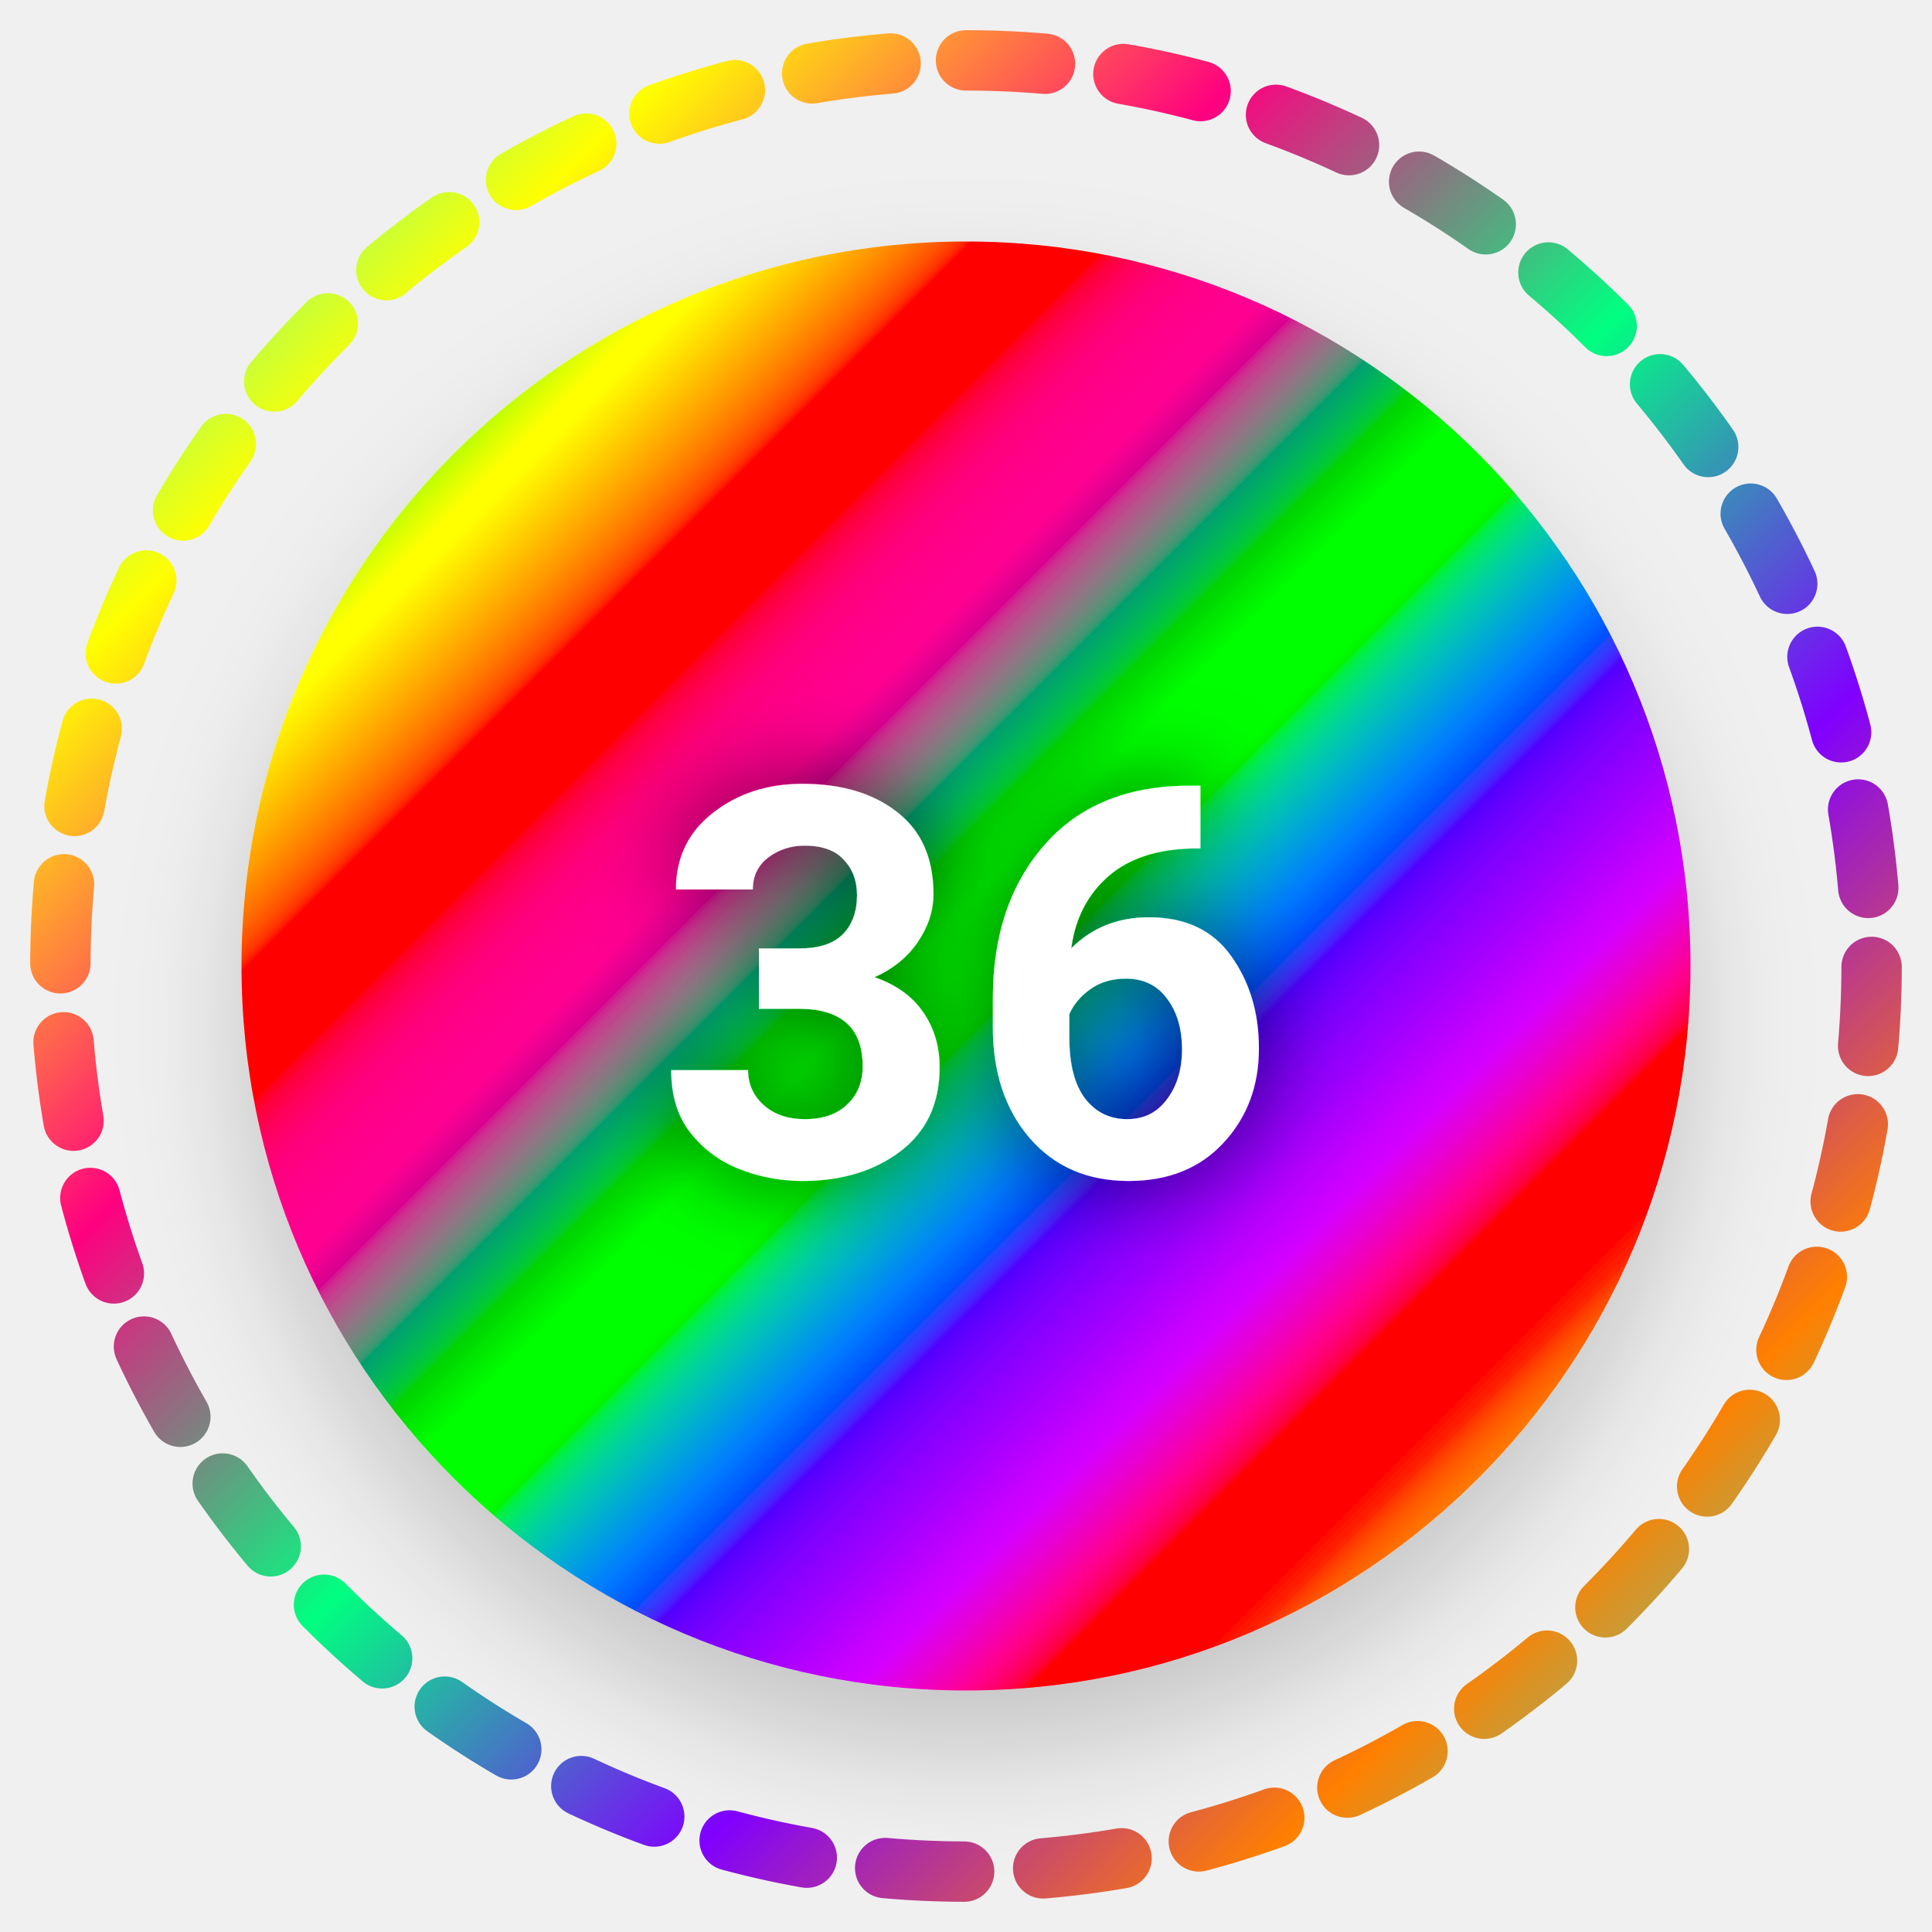
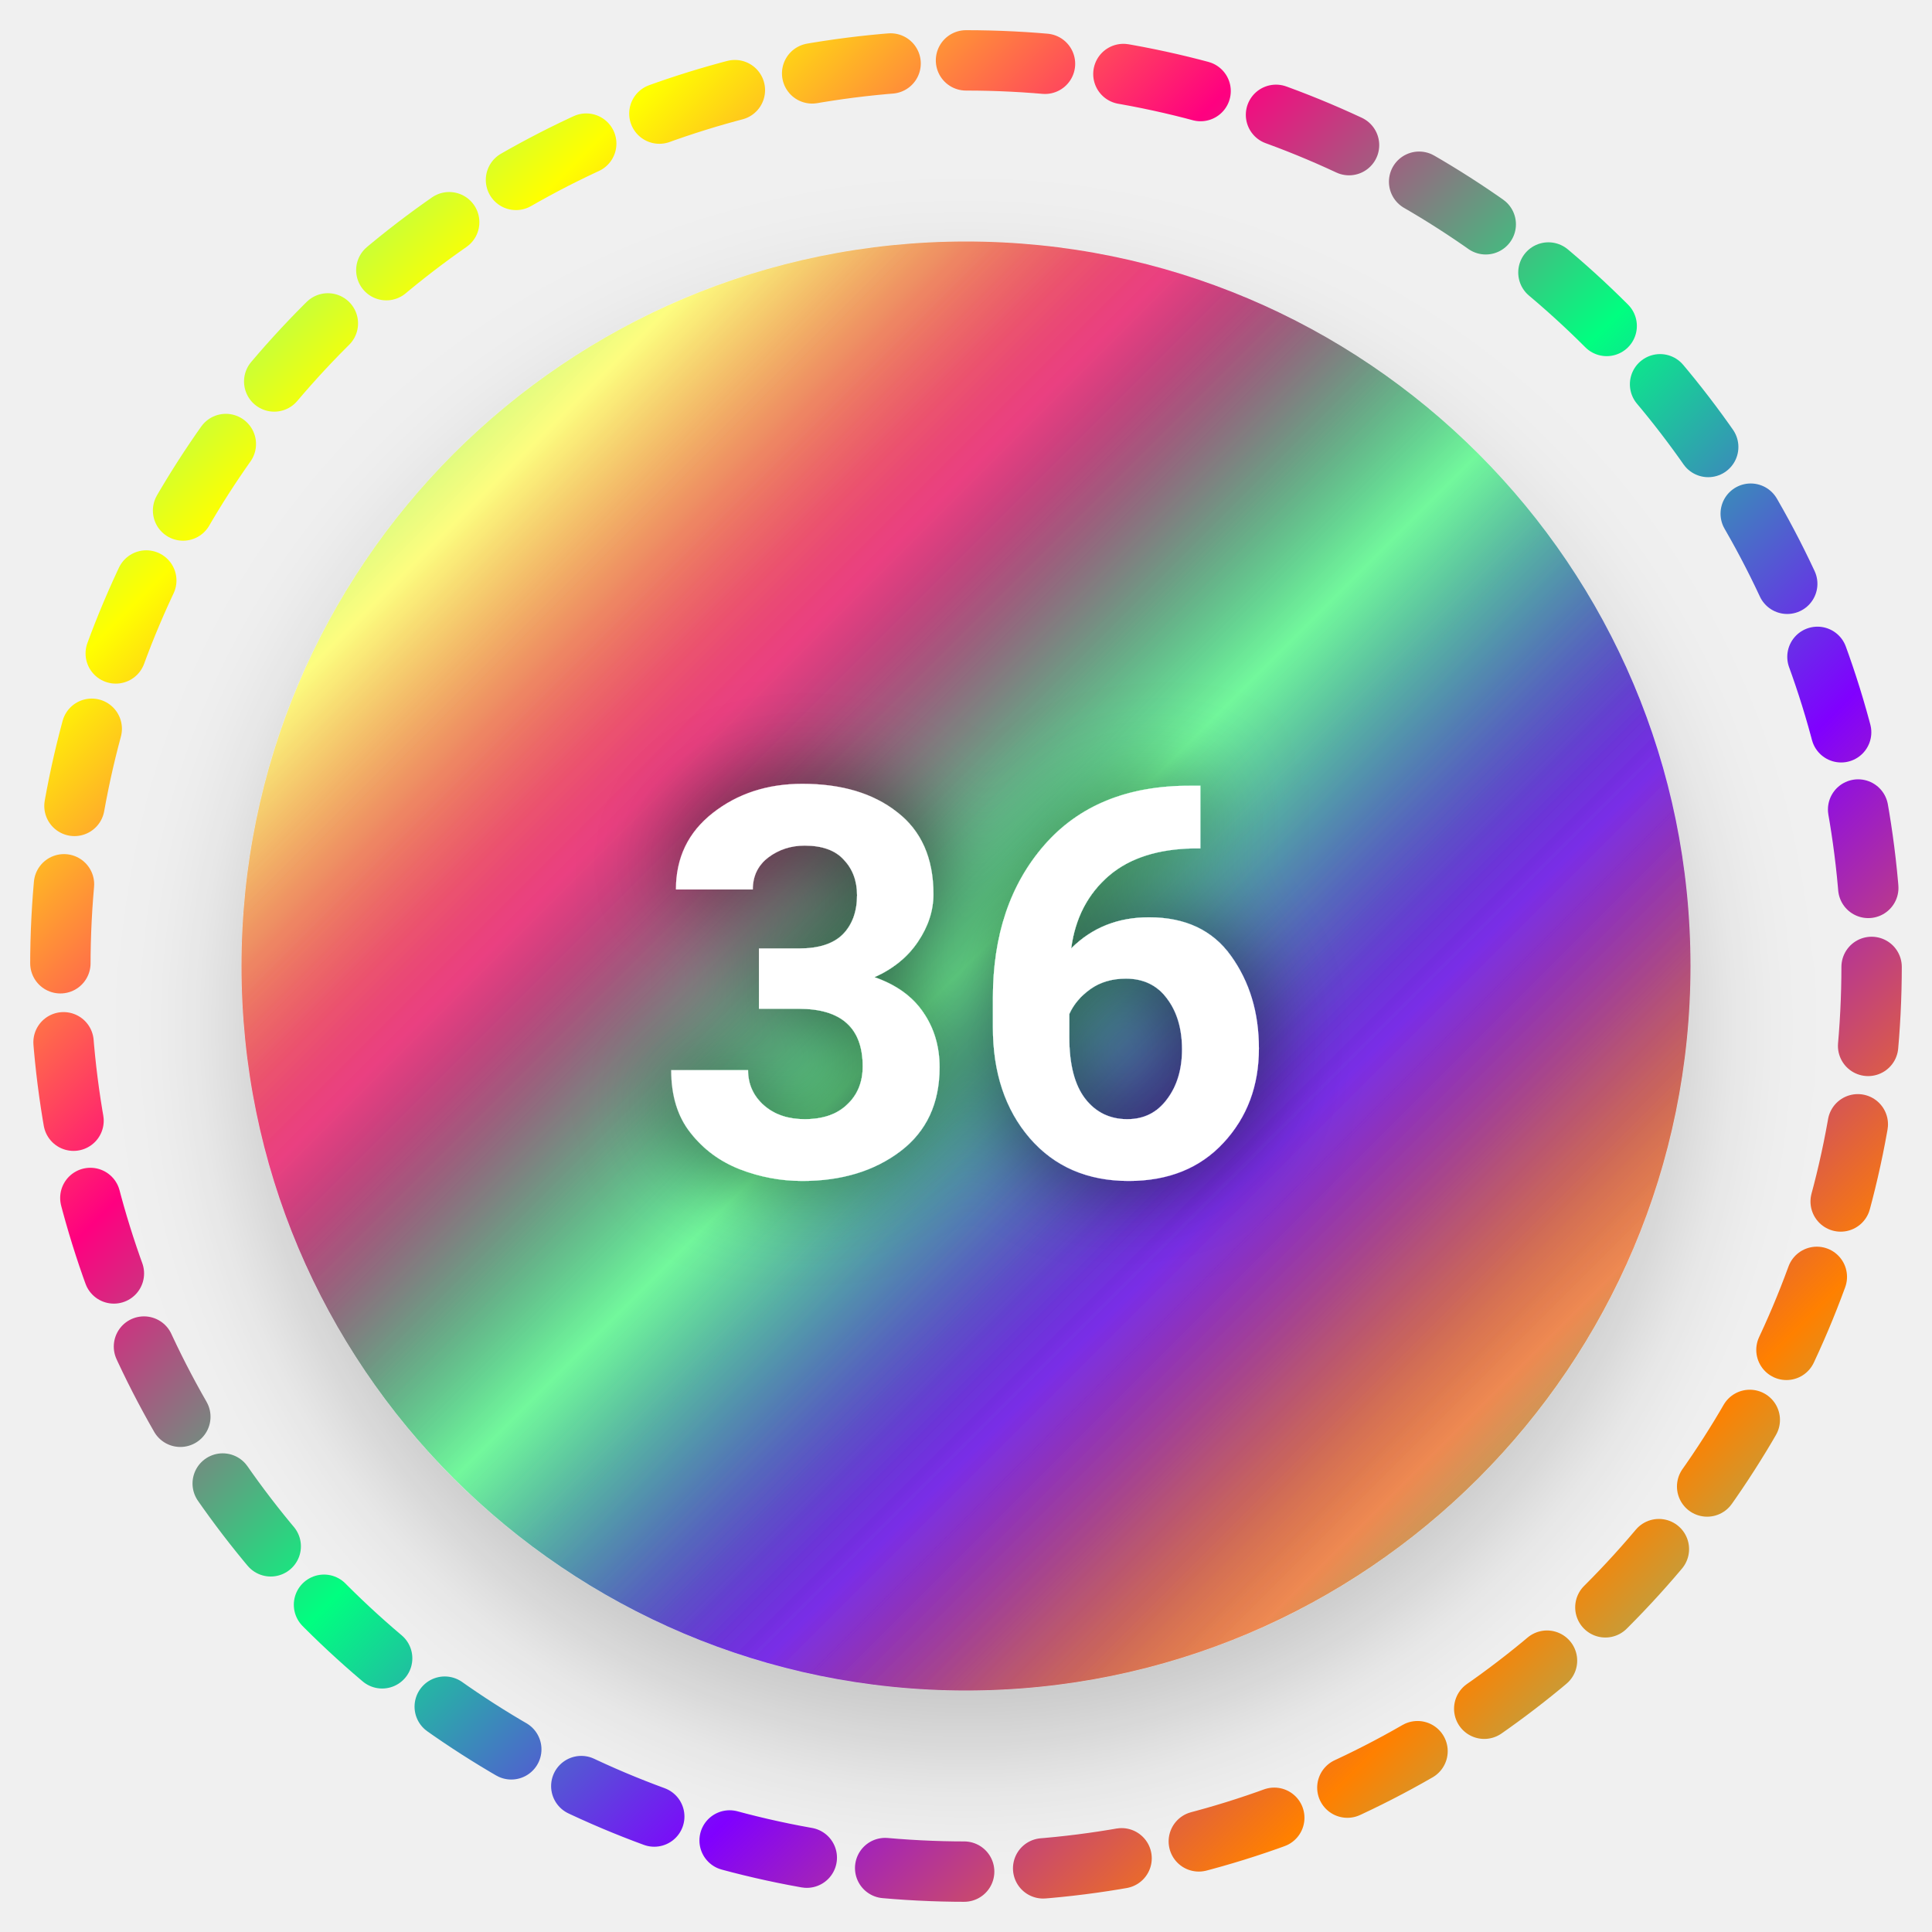
<svg xmlns="http://www.w3.org/2000/svg" width="64" height="64" viewBox="0 0 64 64" role="img" aria-label="Level 36">
  <defs>
    <linearGradient id="ring" x1="0" y1="0" x2="1" y2="1">
      <stop offset="0%" stop-color="#B87333" />
      <stop offset="100%" stop-color="#D18E52" />
    </linearGradient>
    <linearGradient id="inner" x1="0" y1="0" x2="1" y2="1">
      <stop offset="0%" stop-color="#00ffff" />
      <stop offset="17%" stop-color="#ffff00" />
      <stop offset="33%" stop-color="#ff0080" />
      <stop offset="50%" stop-color="#00ff80" />
      <stop offset="67%" stop-color="#8000ff" />
      <stop offset="83%" stop-color="#ff8000" />
      <stop offset="100%" stop-color="#00ffff" />
    </linearGradient>
    <filter id="shadow" x="-20%" y="-20%" width="140%" height="140%">
      <feDropShadow dx="0" dy="2" stdDeviation="2" flood-color="#000" flood-opacity=".18" />
    </filter>
    <filter id="saturation" x="-20%" y="-20%" width="140%" height="140%">
-       <feColorMatrix type="saturate" values="2.3" />
+       <feColorMatrix type="saturate" values="0.77" />
    </filter>
    <filter id="text-shadow" x="-50%" y="-50%" width="200%" height="200%">
      <feDropShadow dx="0" dy="0" stdDeviation="1.5" flood-color="#000" flood-opacity="0.6" />
    </filter>
  </defs>
  <g filter="url(#shadow)">
    <circle cx="32" cy="32" r="24" fill="url(#inner)" filter="url(#saturation)" />
  </g>
  <text x="32" y="34" font-family="'Segoe UI', 'Roboto', 'Helvetica Neue', Arial, sans-serif" font-size="150%" font-weight="700" text-anchor="middle" dominant-baseline="middle" fill="#ffffff" filter="url(#text-shadow)">36
    </text>
  <path d="M 32 2 A 30 30 0 1 1 31.999 2" fill="none" stroke="url(#inner)" stroke-width="2" stroke-linecap="round" stroke-dasharray="2.62 2.62" />
</svg>
